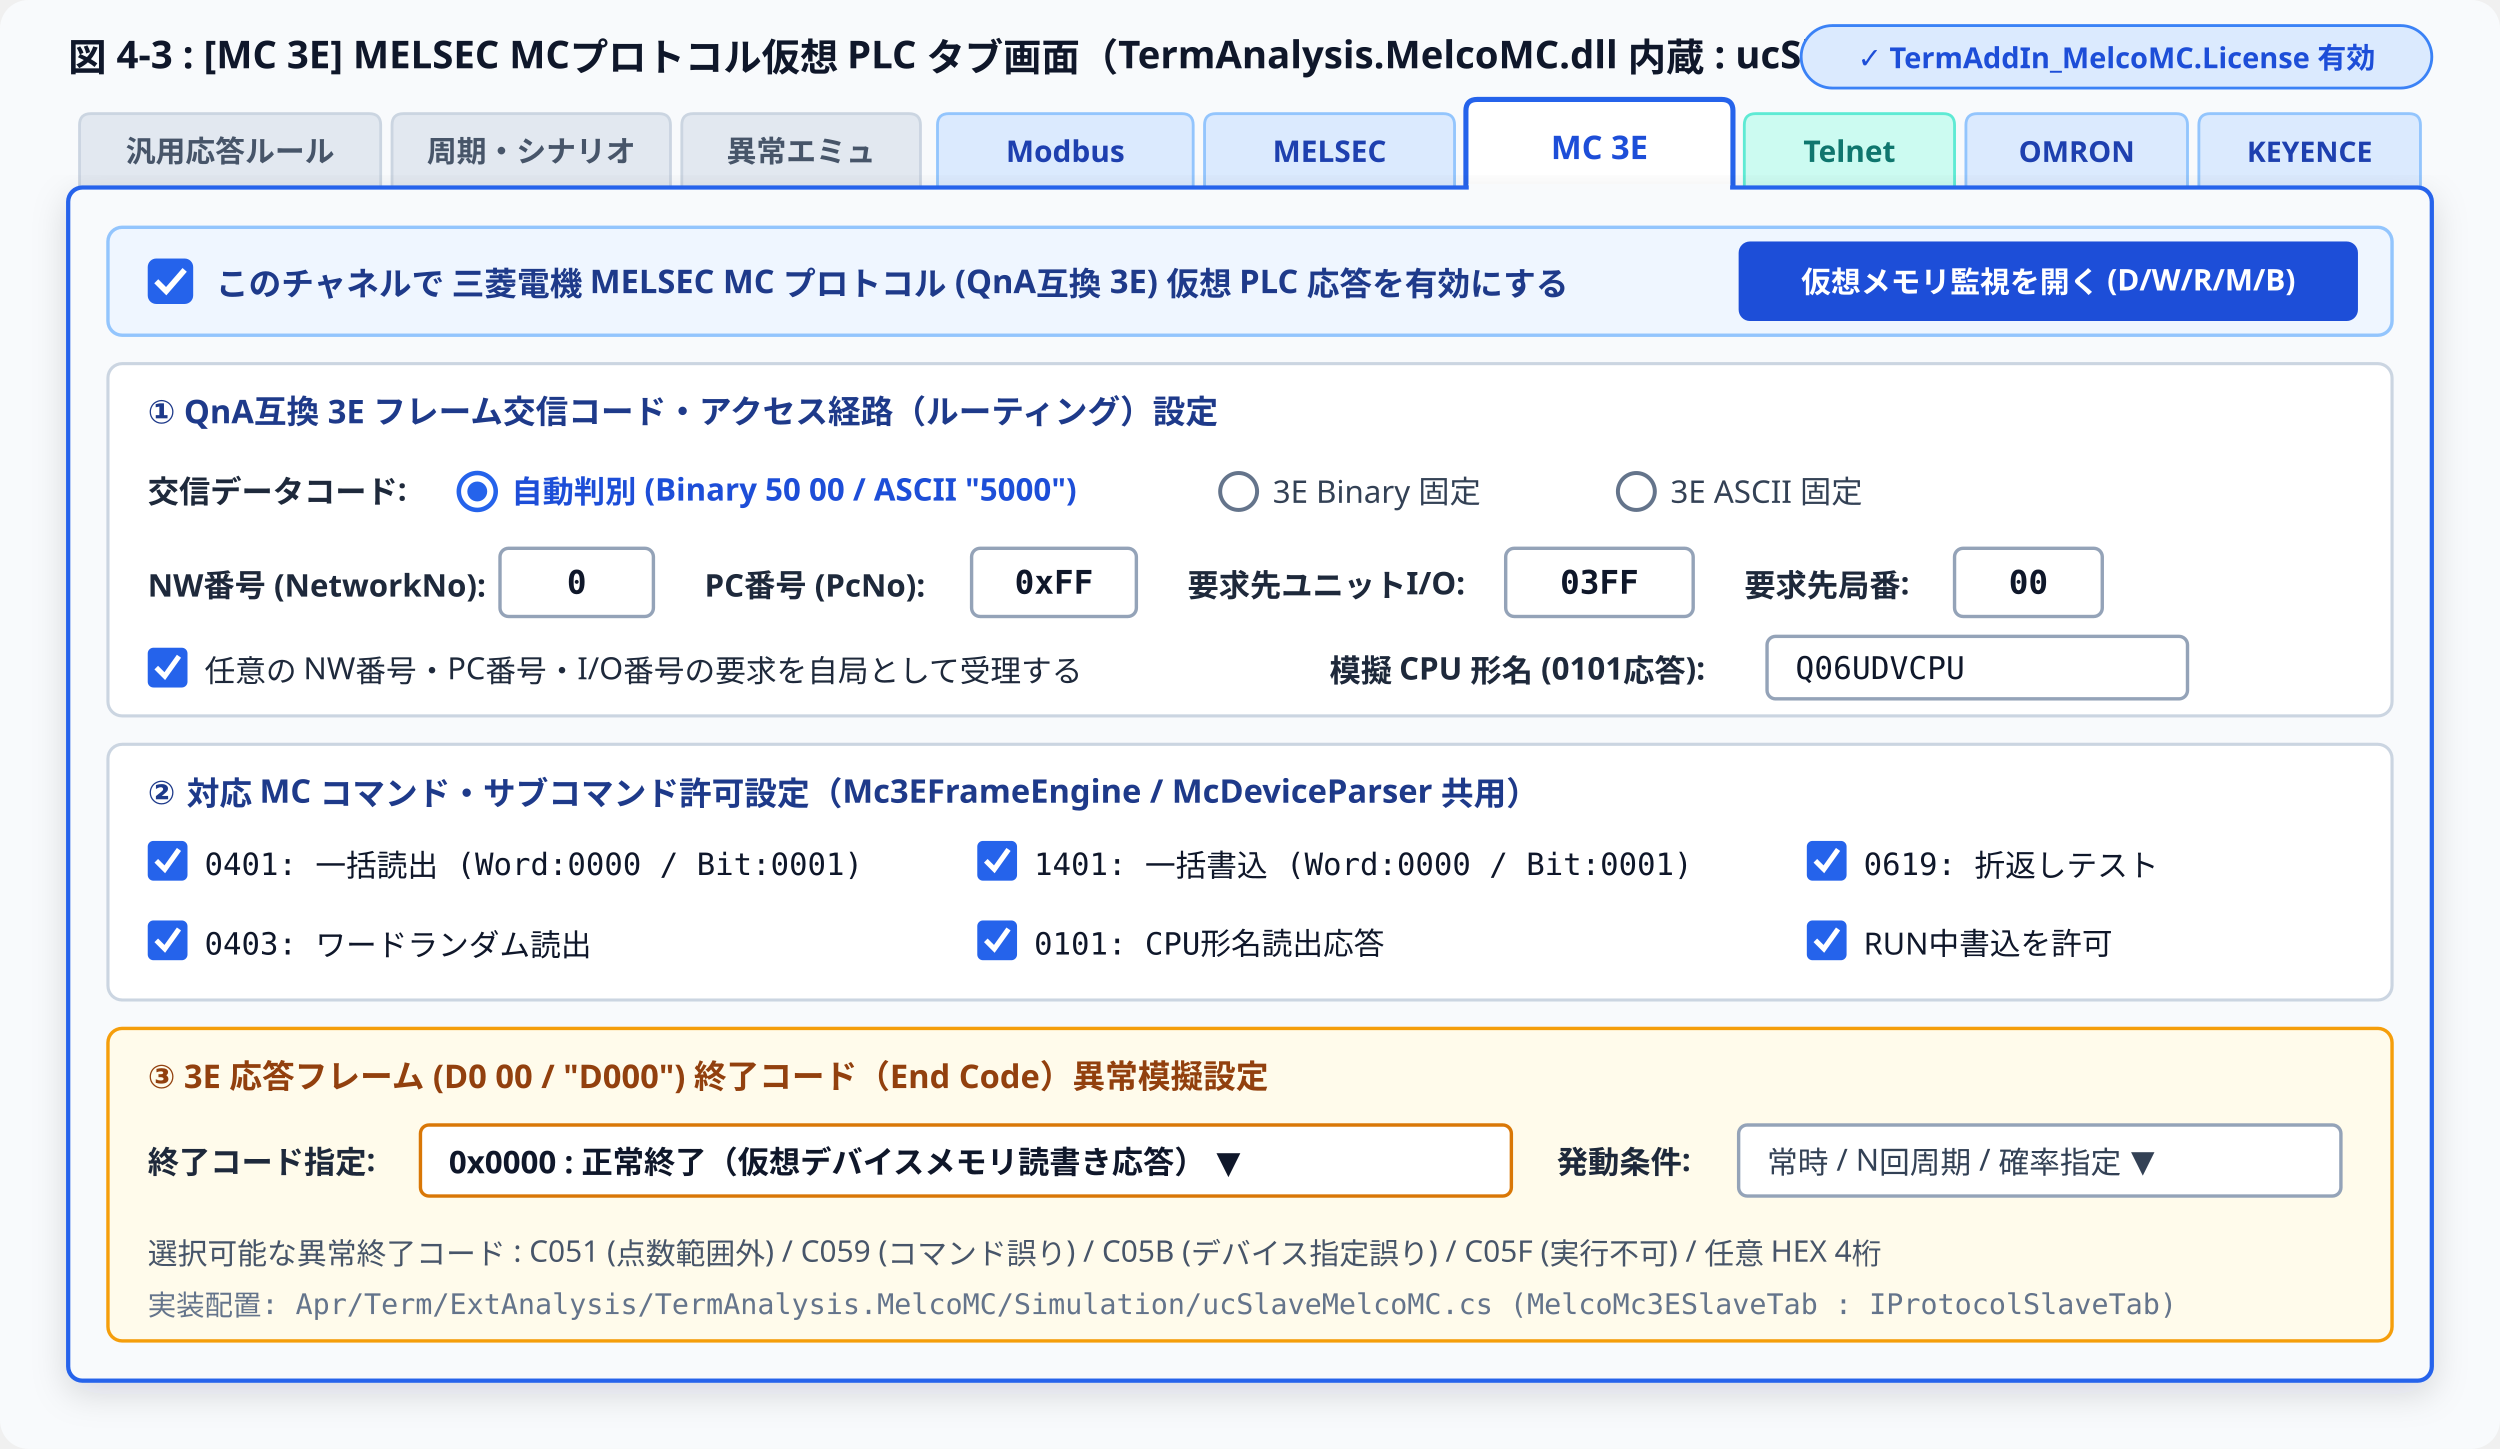
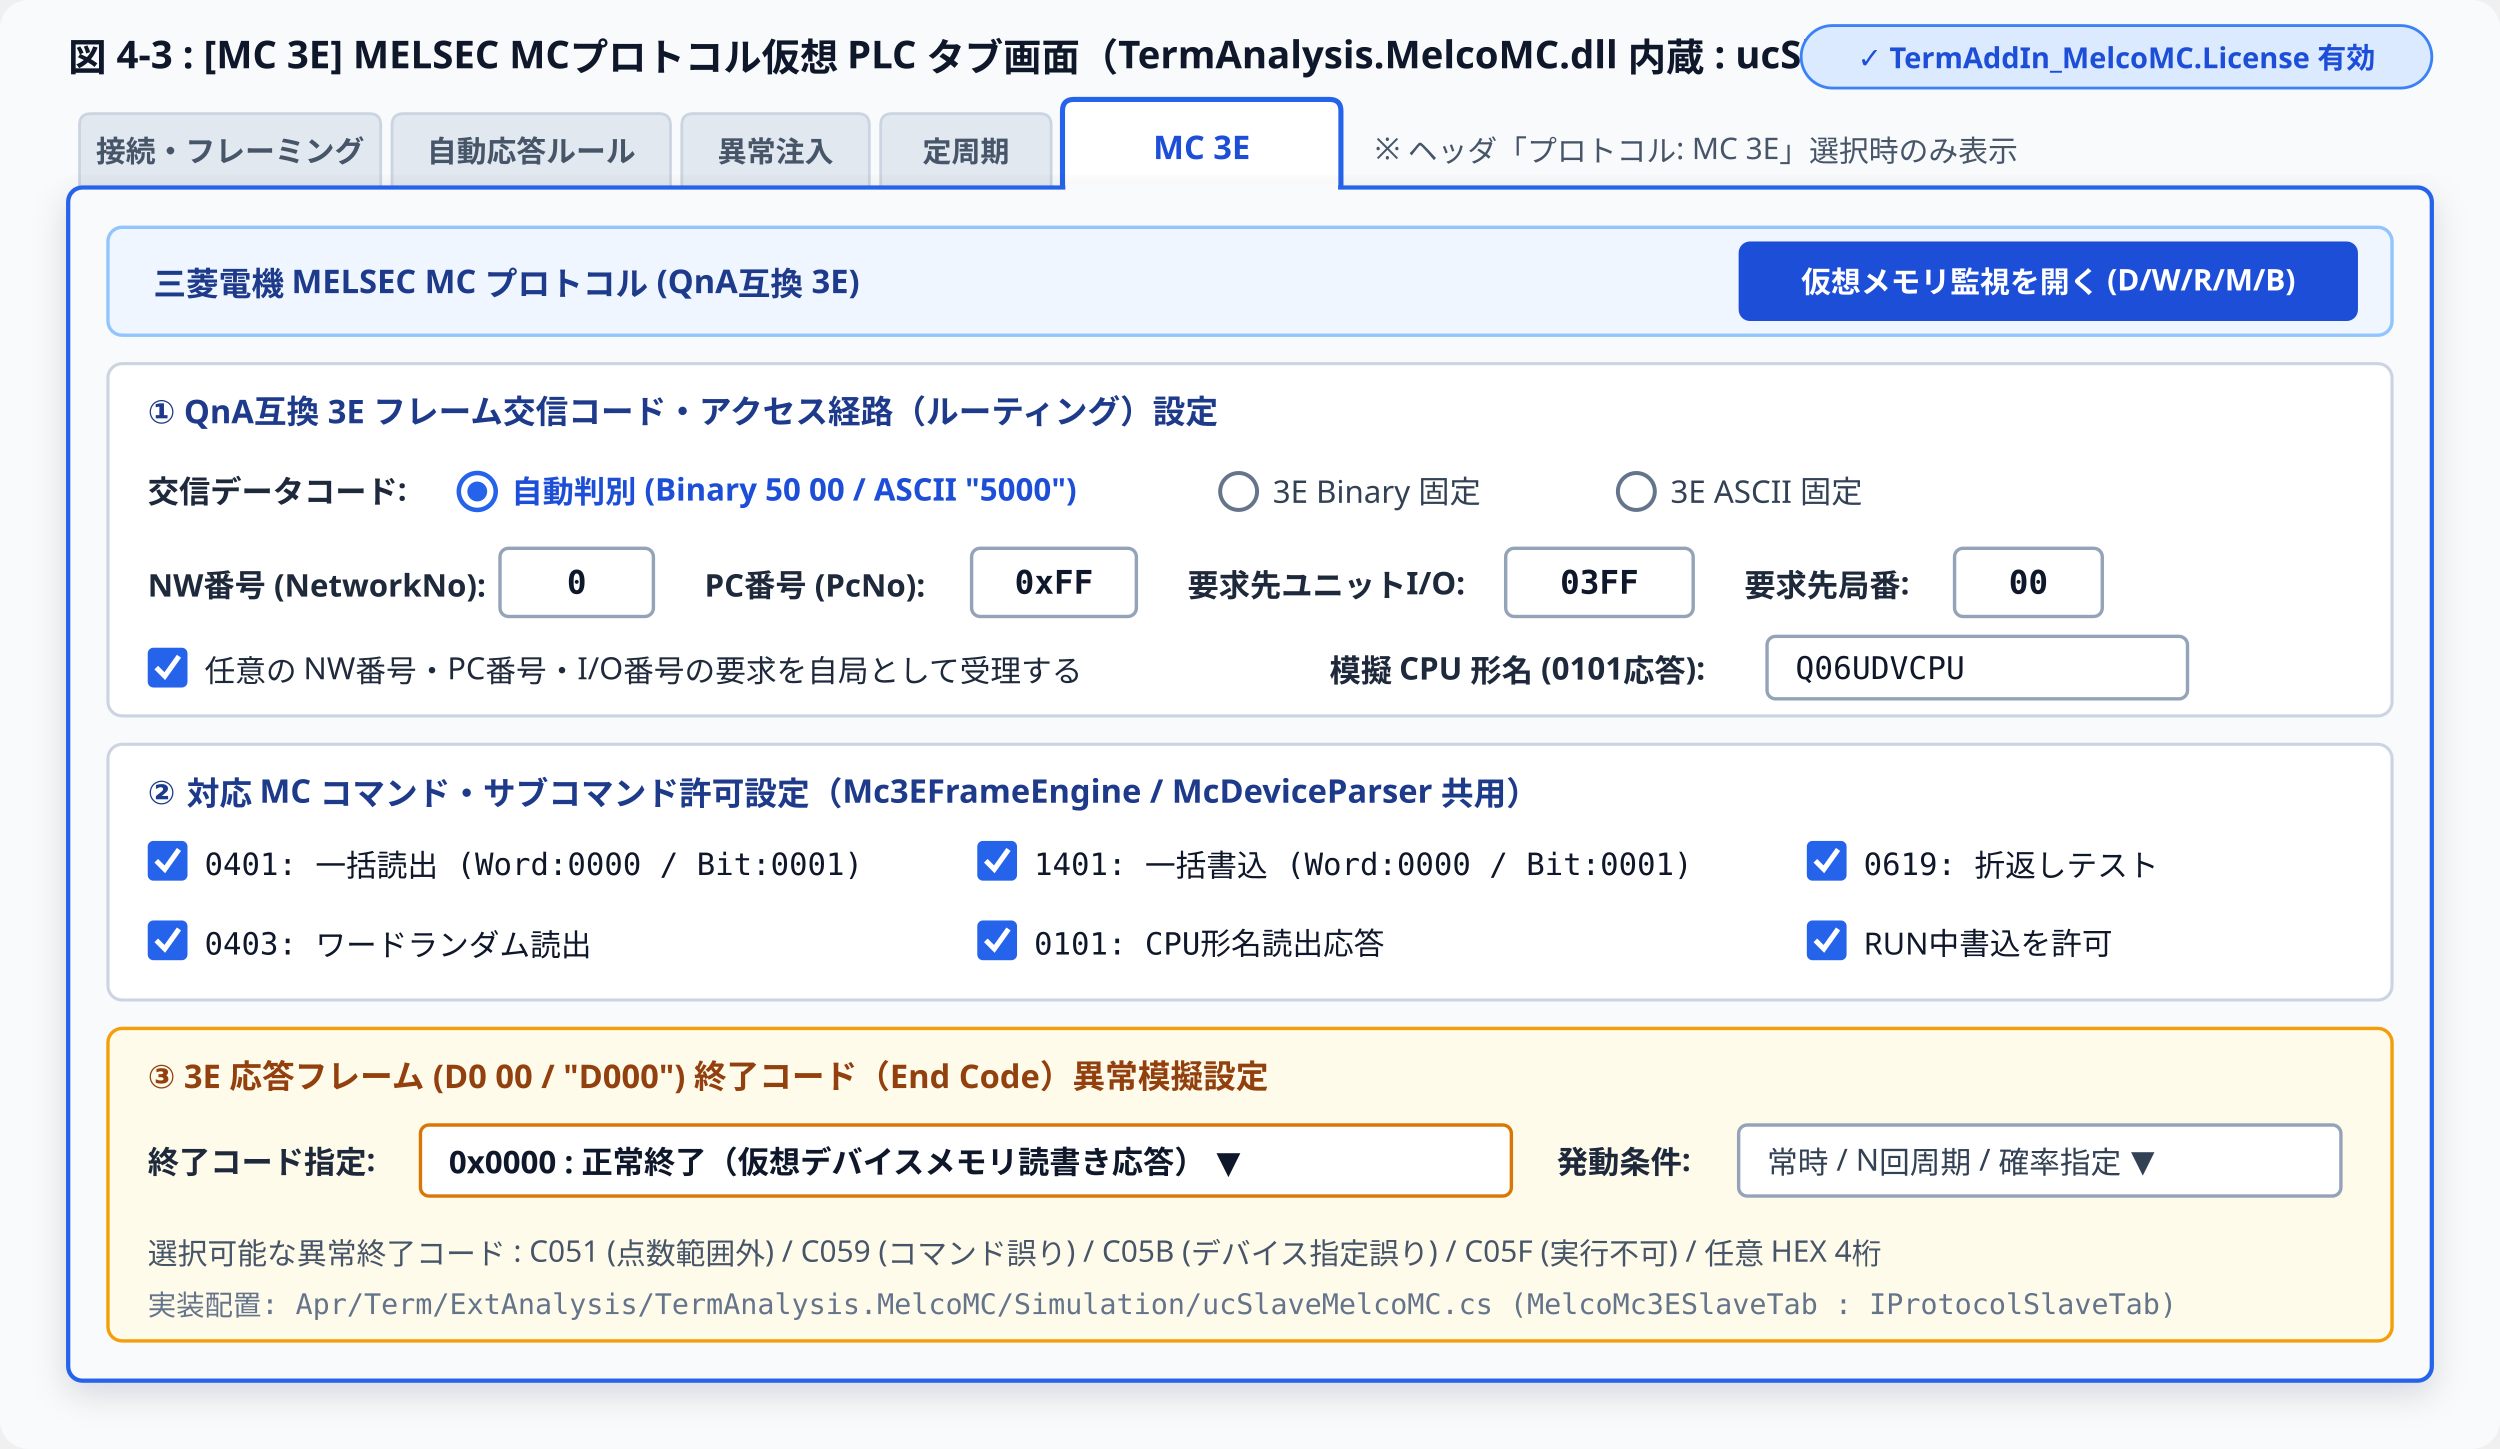
<svg xmlns="http://www.w3.org/2000/svg" width="880" height="510" viewBox="0 0 880 510">
  <defs>
    <filter id="cardShadow" x="-2%" y="-2%" width="104%" height="106%">
      <feDropShadow dx="0" dy="4" stdDeviation="6" flood-color="#0F172A" flood-opacity="0.14" />
    </filter>
    <style>
      .ui { font-family: 'Yu Gothic UI', 'Meiryo UI', 'Segoe UI', sans-serif; }
      .mono { font-family: 'Consolas', 'BIZ UDGothic', 'MS Gothic', monospace; }
      .lbl { font-family: 'Yu Gothic UI', 'Meiryo UI', sans-serif; font-size: 11px; font-weight: 700; fill: #1E293B; }
      .sub { font-family: 'Yu Gothic UI', 'Meiryo UI', sans-serif; font-size: 10.5px; fill: #475569; }
      .inp { fill: #FFFFFF; stroke: #94A3B8; stroke-width: 1.2; rx: 3; }
      .grp { fill: #FFFFFF; stroke: #CBD5E1; stroke-width: 1.1; rx: 5; }
      .grp-hdr { font-family: 'Yu Gothic UI', 'Meiryo UI', sans-serif; font-size: 11.5px; font-weight: 700; fill: #1E3A8A; }
    </style>
  </defs>
  <rect x="0" y="0" width="880" height="510" fill="#F8FAFC" rx="10" />
  <text x="24" y="25" class="ui" font-size="13.5" font-weight="700" fill="#0F172A">図 4-3 : [MC 3E] MELSEC MCプロトコル仮想 PLC タブ画面（TermAnalysis.MelcoMC.dll 内蔵 : ucSlaveMelcoMC）</text>
  <rect x="634" y="9" width="222" height="22" rx="11" fill="#DBEAFE" stroke="#3B82F6" stroke-width="1" />
  <text x="745" y="24" class="ui" font-size="10.2" font-weight="700" fill="#1D4ED8" text-anchor="middle">✓ TermAddIn_MelcoMC.License 有効</text>
  <path d="M 28 66 L 28 44 Q 28 40 32 40 L 130 40 Q 134 40 134 44 L 134 66 Z" fill="#E2E8F0" stroke="#CBD5E1" stroke-width="1" />
-   <text x="81" y="57" class="ui" font-size="10.5" font-weight="600" fill="#475569" text-anchor="middle">汎用応答ルール</text>
+   <text x="81" y="57" class="ui" font-size="10.5" font-weight="600" fill="#475569" text-anchor="middle">接続・フレーミング</text>
  <path d="M 138 66 L 138 44 Q 138 40 142 40 L 232 40 Q 236 40 236 44 L 236 66 Z" fill="#E2E8F0" stroke="#CBD5E1" stroke-width="1" />
-   <text x="187" y="57" class="ui" font-size="10.5" font-weight="600" fill="#475569" text-anchor="middle">周期・シナリオ</text>
-   <path d="M 240 66 L 240 44 Q 240 40 244 40 L 320 40 Q 324 40 324 44 L 324 66 Z" fill="#E2E8F0" stroke="#CBD5E1" stroke-width="1" />
-   <text x="282" y="57" class="ui" font-size="10.5" font-weight="600" fill="#475569" text-anchor="middle">異常エミュ</text>
-   <path d="M 330 66 L 330 44 Q 330 40 334 40 L 416 40 Q 420 40 420 44 L 420 66 Z" fill="#DBEAFE" stroke="#93C5FD" stroke-width="1" />
-   <text x="375" y="57" class="ui" font-size="10.5" font-weight="600" fill="#1E40AF" text-anchor="middle">Modbus</text>
-   <path d="M 424 66 L 424 44 Q 424 40 428 40 L 508 40 Q 512 40 512 44 L 512 66 Z" fill="#DBEAFE" stroke="#93C5FD" stroke-width="1" />
-   <text x="468" y="57" class="ui" font-size="10.5" font-weight="600" fill="#1E40AF" text-anchor="middle">MELSEC</text>
-   <path d="M 516 67 L 516 39 Q 516 35 520 35 L 606 35 Q 610 35 610 39 L 610 67 Z" fill="#FFFFFF" stroke="#2563EB" stroke-width="1.8" />
-   <text x="563" y="56" class="ui" font-size="11.5" font-weight="700" fill="#1D4ED8" text-anchor="middle">MC 3E</text>
-   <path d="M 614 66 L 614 44 Q 614 40 618 40 L 684 40 Q 688 40 688 44 L 688 66 Z" fill="#CCFBF1" stroke="#5EEAD4" stroke-width="1" />
-   <text x="651" y="57" class="ui" font-size="10.5" font-weight="600" fill="#0F766E" text-anchor="middle">Telnet</text>
-   <path d="M 692 66 L 692 44 Q 692 40 696 40 L 766 40 Q 770 40 770 44 L 770 66 Z" fill="#DBEAFE" stroke="#93C5FD" stroke-width="1" />
-   <text x="731" y="57" class="ui" font-size="10.2" font-weight="600" fill="#1E40AF" text-anchor="middle">OMRON</text>
-   <path d="M 774 66 L 774 44 Q 774 40 778 40 L 848 40 Q 852 40 852 44 L 852 66 Z" fill="#DBEAFE" stroke="#93C5FD" stroke-width="1" />
-   <text x="813" y="57" class="ui" font-size="10.0" font-weight="600" fill="#1E40AF" text-anchor="middle">KEYENCE</text>
+   <text x="187" y="57" class="ui" font-size="10.5" font-weight="600" fill="#475569" text-anchor="middle">自動応答ルール</text>
+   <path d="M 240 66 L 240 44 Q 240 40 244 40 L 302 40 Q 306 40 306 44 L 306 66 Z" fill="#E2E8F0" stroke="#CBD5E1" stroke-width="1" />
+   <text x="273" y="57" class="ui" font-size="10.2" font-weight="600" fill="#475569" text-anchor="middle">異常注入</text>
+   <path d="M 310 66 L 310 44 Q 310 40 314 40 L 366 40 Q 370 40 370 44 L 370 66 Z" fill="#E2E8F0" stroke="#CBD5E1" stroke-width="1" />
+   <text x="340" y="57" class="ui" font-size="10.2" font-weight="600" fill="#475569" text-anchor="middle">定周期</text>
+   <path d="M 374 67 L 374 39 Q 374 35 378 35 L 468 35 Q 472 35 472 39 L 472 67 Z" fill="#FFFFFF" stroke="#2563EB" stroke-width="1.8" />
+   <text x="423" y="56" class="ui" font-size="11.5" font-weight="700" fill="#1D4ED8" text-anchor="middle">MC 3E</text>
+   <text x="484" y="56" class="sub" font-size="9.8">※ ヘッダ「プロトコル: MC 3E」選択時のみ表示</text>
  <g filter="url(#cardShadow)">
    <rect x="24" y="66" width="832" height="420" rx="5" fill="#F8FAFC" stroke="#2563EB" stroke-width="1.5" />
  </g>
-   <line x1="517" y1="66" x2="609" y2="66" stroke="#F8FAFC" stroke-width="2.5" />
+   <line x1="375" y1="66" x2="471" y2="66" stroke="#F8FAFC" stroke-width="2.5" />
  <rect x="38" y="80" width="804" height="38" rx="5" fill="#EFF6FF" stroke="#93C5FD" stroke-width="1.2" />
-   <rect x="52" y="91" width="16" height="16" rx="3" fill="#2563EB" />
-   <path d="M 55 99 L 58.5 102.5 L 65 95" stroke="#FFFFFF" stroke-width="2" fill="none" />
-   <text x="76" y="104" class="ui" font-size="11.5" font-weight="700" fill="#1E3A8A">このチャネルで 三菱電機 MELSEC MC プロトコル (QnA互換 3E) 仮想 PLC 応答を有効にする</text>
+   <text x="54" y="104" class="ui" font-size="11.5" font-weight="700" fill="#1E3A8A">三菱電機 MELSEC MC プロトコル (QnA互換 3E)</text>
  <rect x="612" y="85" width="218" height="28" rx="4" fill="#1D4ED8" />
  <text x="721" y="103" class="ui" font-size="10.5" font-weight="700" fill="#FFFFFF" text-anchor="middle">仮想メモリ監視を開く (D/W/R/M/B)</text>
  <rect x="38" y="128" width="804" height="124" class="grp" />
  <text x="52" y="149" class="grp-hdr">① QnA互換 3E フレーム交信コード・アクセス経路（ルーティング）設定</text>
  <text x="52" y="177" class="lbl">交信データコード:</text>
  <circle cx="168" cy="173" r="6.5" fill="#FFFFFF" stroke="#2563EB" stroke-width="1.6" />
  <circle cx="168" cy="173" r="3.5" fill="#2563EB" />
  <text x="180" y="177" class="ui" font-size="11" font-weight="700" fill="#1D4ED8">自動判別 (Binary 50 00 / ASCII "5000")</text>
  <circle cx="436" cy="173" r="6.5" fill="#FFFFFF" stroke="#64748B" stroke-width="1.4" />
  <text x="448" y="177" class="ui" font-size="11" fill="#334155">3E Binary 固定</text>
  <circle cx="576" cy="173" r="6.5" fill="#FFFFFF" stroke="#64748B" stroke-width="1.4" />
  <text x="588" y="177" class="ui" font-size="11" fill="#334155">3E ASCII 固定</text>
  <text x="52" y="210" class="lbl">NW番号 (NetworkNo):</text>
  <rect x="176" y="193" width="54" height="24" class="inp" />
  <text x="203" y="209" class="mono" font-size="11.5" font-weight="700" fill="#0F172A" text-anchor="middle">0</text>
  <text x="248" y="210" class="lbl">PC番号 (PcNo):</text>
  <rect x="342" y="193" width="58" height="24" class="inp" />
  <text x="371" y="209" class="mono" font-size="11.5" font-weight="700" fill="#0F172A" text-anchor="middle">0xFF</text>
  <text x="418" y="210" class="lbl">要求先ユニットI/O:</text>
  <rect x="530" y="193" width="66" height="24" class="inp" />
  <text x="563" y="209" class="mono" font-size="11.5" font-weight="700" fill="#0F172A" text-anchor="middle">03FF</text>
  <text x="614" y="210" class="lbl">要求先局番:</text>
  <rect x="688" y="193" width="52" height="24" class="inp" />
  <text x="714" y="209" class="mono" font-size="11.5" font-weight="700" fill="#0F172A" text-anchor="middle">00</text>
  <rect x="52" y="228" width="14" height="14" rx="2" fill="#2563EB" />
  <path d="M 55 235 L 58 238 L 63 231" stroke="#FFFFFF" stroke-width="1.8" fill="none" />
  <text x="72" y="240" class="ui" font-size="10.8" fill="#1E293B">任意の NW番号・PC番号・I/O番号の要求を自局として受理する</text>
  <text x="468" y="240" class="lbl">模擬 CPU 形名 (0101応答):</text>
  <rect x="622" y="224" width="148" height="22" class="inp" />
  <text x="632" y="239" class="mono" font-size="11" fill="#0F172A">Q06UDVCPU</text>
  <rect x="38" y="262" width="804" height="90" class="grp" />
  <text x="52" y="283" class="grp-hdr">② 対応 MC コマンド・サブコマンド許可設定（Mc3EFrameEngine / McDeviceParser 共用）</text>
  <g transform="translate(52, 296)">
    <rect x="0" y="0" width="14" height="14" rx="2" fill="#2563EB" />
    <path d="M 3 7 L 6 10 L 11 3" stroke="#FFFFFF" stroke-width="1.8" fill="none" />
    <text x="20" y="12" class="mono" font-size="10.8" fill="#0F172A">0401: 一括読出 (Word:0000 / Bit:0001)</text>
    <rect x="292" y="0" width="14" height="14" rx="2" fill="#2563EB" />
    <path d="M 295 7 L 298 10 L 303 3" stroke="#FFFFFF" stroke-width="1.8" fill="none" />
    <text x="312" y="12" class="mono" font-size="10.8" fill="#0F172A">1401: 一括書込 (Word:0000 / Bit:0001)</text>
    <rect x="584" y="0" width="14" height="14" rx="2" fill="#2563EB" />
    <path d="M 587 7 L 590 10 L 595 3" stroke="#FFFFFF" stroke-width="1.8" fill="none" />
    <text x="604" y="12" class="mono" font-size="10.8" fill="#0F172A">0619: 折返しテスト</text>
    <rect x="0" y="28" width="14" height="14" rx="2" fill="#2563EB" />
    <path d="M 3 35 L 6 38 L 11 31" stroke="#FFFFFF" stroke-width="1.8" fill="none" />
    <text x="20" y="40" class="mono" font-size="10.8" fill="#0F172A">0403: ワードランダム読出</text>
    <rect x="292" y="28" width="14" height="14" rx="2" fill="#2563EB" />
    <path d="M 295 35 L 298 38 L 303 31" stroke="#FFFFFF" stroke-width="1.8" fill="none" />
    <text x="312" y="40" class="mono" font-size="10.8" fill="#0F172A">0101: CPU形名読出応答</text>
    <rect x="584" y="28" width="14" height="14" rx="2" fill="#2563EB" />
    <path d="M 587 35 L 590 38 L 595 31" stroke="#FFFFFF" stroke-width="1.8" fill="none" />
    <text x="604" y="40" class="ui" font-size="10.8" fill="#0F172A">RUN中書込を許可</text>
  </g>
  <rect x="38" y="362" width="804" height="110" rx="5" fill="#FFFBEB" stroke="#F59E0B" stroke-width="1.2" />
  <text x="52" y="383" class="ui" font-size="11.5" font-weight="700" fill="#92400E">③ 3E 応答フレーム (D0 00 / "D000") 終了コード（End Code）異常模擬設定</text>
  <text x="52" y="413" class="lbl">終了コード指定:</text>
  <rect x="148" y="396" width="384" height="25" fill="#FFFFFF" stroke="#D97706" stroke-width="1.2" rx="3" />
  <text x="158" y="413" class="ui" font-size="11" font-weight="700" fill="#0F172A">0x0000 : 正常終了（仮想デバイスメモリ読書き応答） ▼</text>
  <text x="548" y="413" class="lbl">発動条件:</text>
  <rect x="612" y="396" width="212" height="25" class="inp" />
  <text x="622" y="413" class="ui" font-size="10.8" fill="#334155">常時 / N回周期 / 確率指定 ▼</text>
  <text x="52" y="445" class="sub">選択可能な異常終了コード :  C051 (点数範囲外) / C059 (コマンド誤り) / C05B (デバイス指定誤り) / C05F (実行不可) / 任意 HEX 4桁</text>
  <text x="52" y="463" class="mono" font-size="10" fill="#64748B">実装配置: Apr/Term/ExtAnalysis/TermAnalysis.MelcoMC/Simulation/ucSlaveMelcoMC.cs (MelcoMc3ESlaveTab : IProtocolSlaveTab)</text>
</svg>
